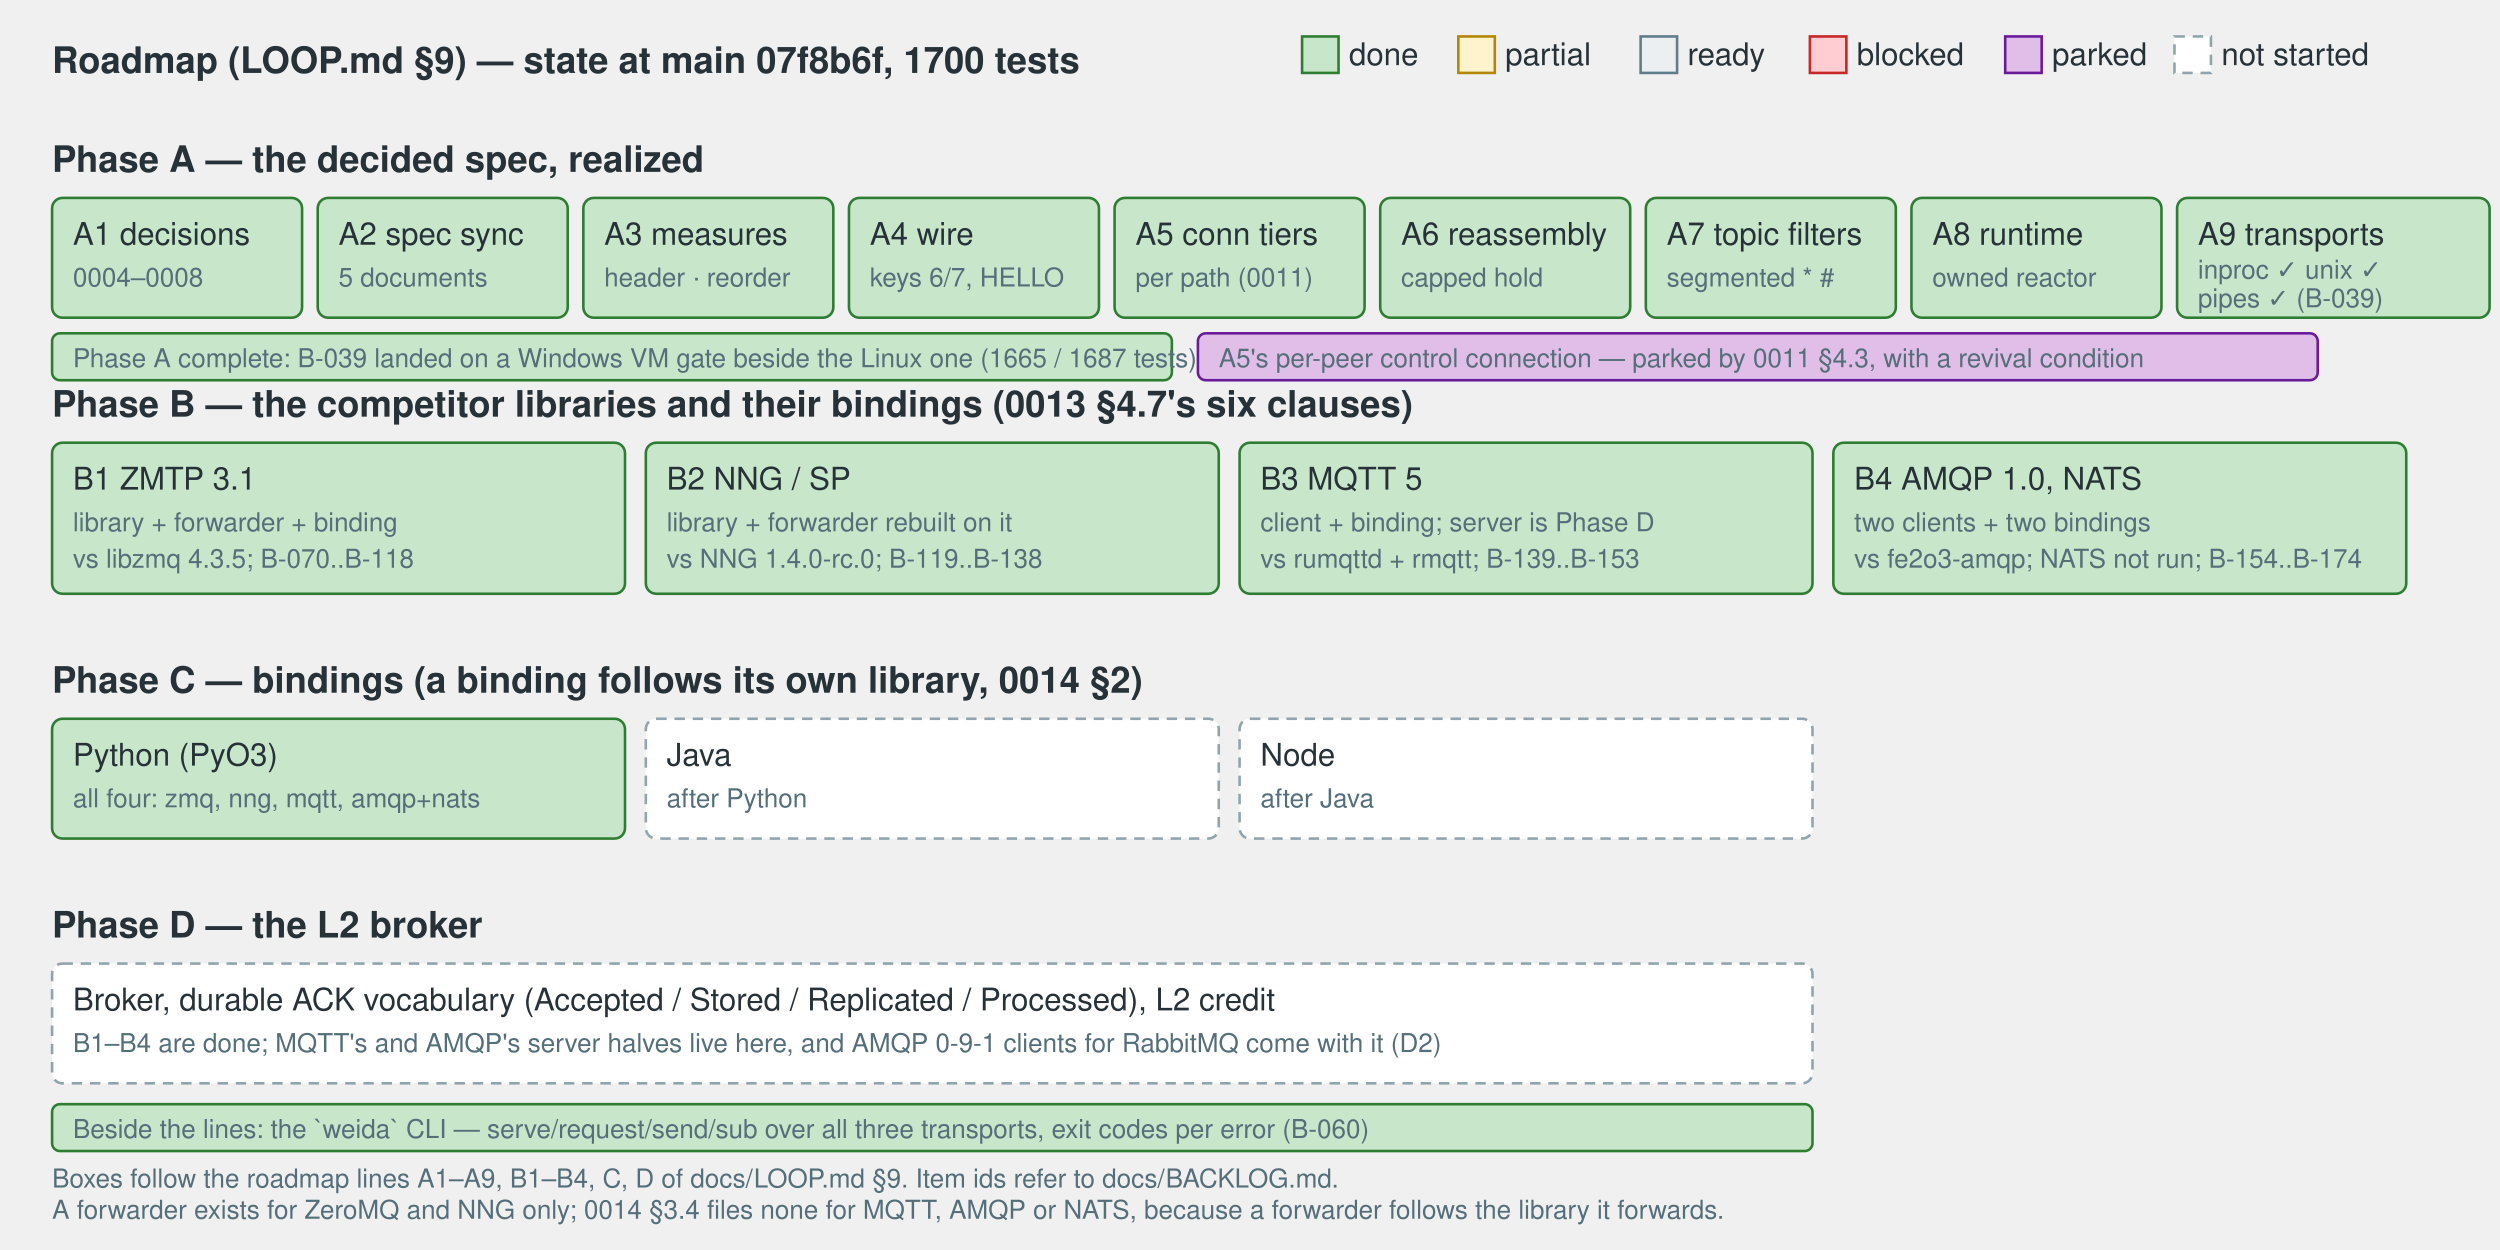
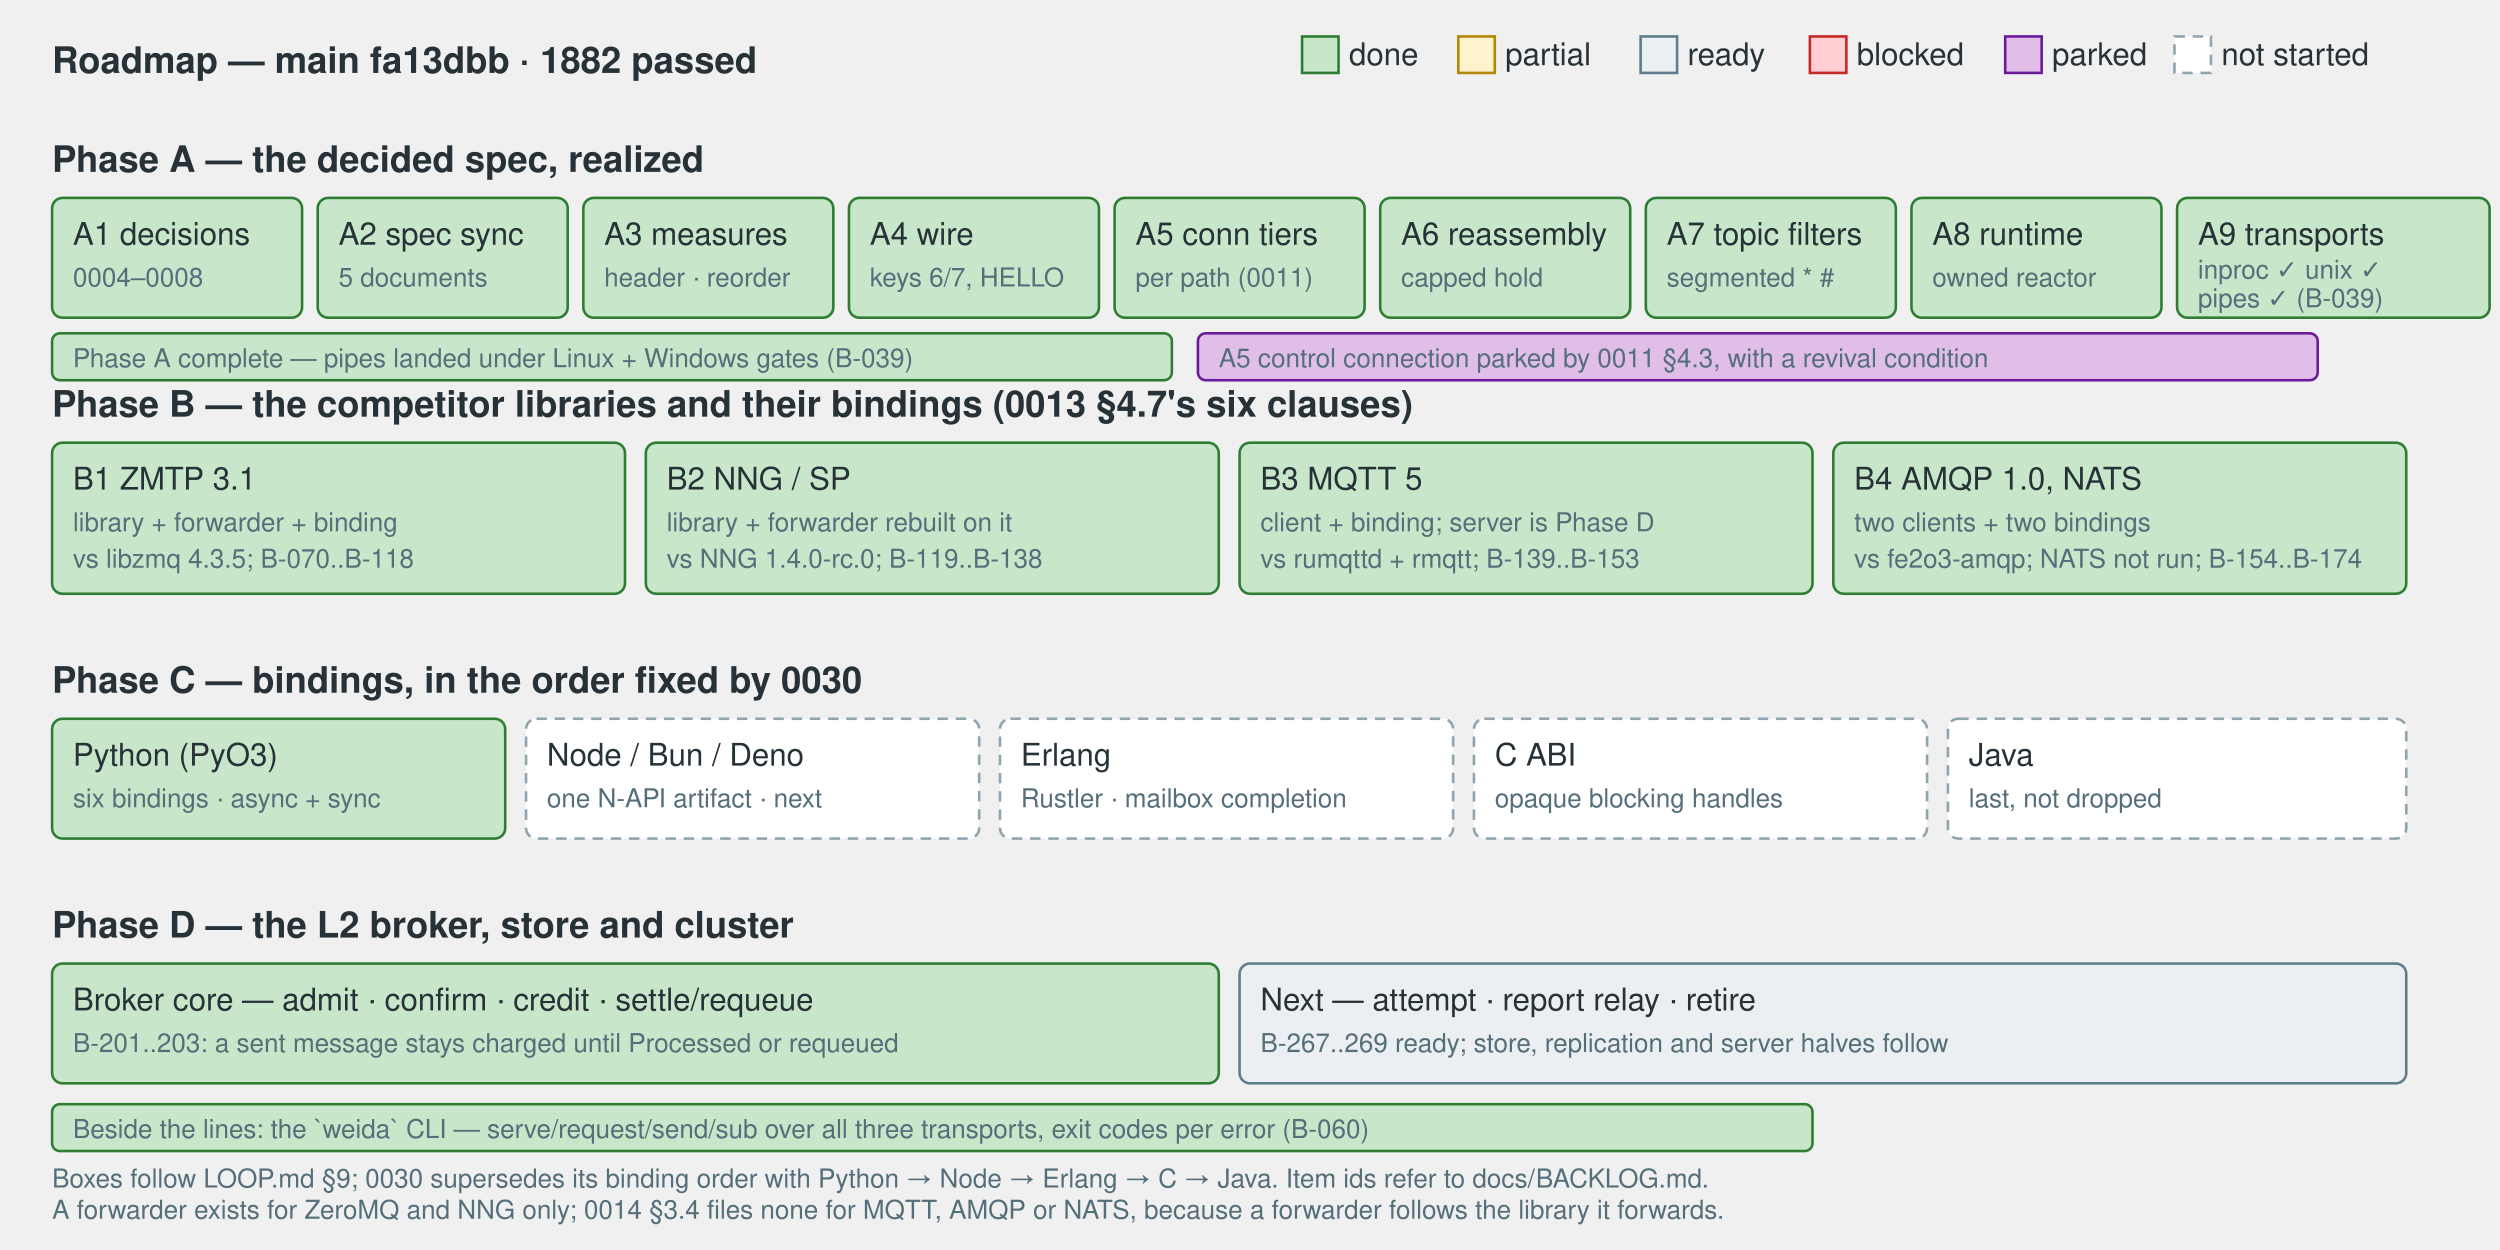
<svg xmlns="http://www.w3.org/2000/svg" width="960" height="480" viewBox="0 0 960 480" font-family="Helvetica, Arial, sans-serif" font-size="12">
  <defs>
    <style>
      .done    { fill:#c8e6c9; stroke:#2e7d32; }
      .partial { fill:#fff3cd; stroke:#b28704; }
      .ready   { fill:#eceff1; stroke:#607d8b; }
      .blocked { fill:#ffcdd2; stroke:#c62828; }
      .todo    { fill:#ffffff; stroke:#90a4ae; stroke-dasharray:4 3; }
      .parked  { fill:#e1bee7; stroke:#6a1b9a; }
      .lbl     { fill:#263238; }
      .sub     { fill:#546e7a; font-size:10px; }
      .phase   { fill:#263238; font-size:14px; font-weight:bold; }
    </style>
  </defs>
-   <text x="20" y="28" class="phase">Roadmap (LOOP.md §9) — state at main 07f8b6f, 1700 tests</text>
+   <text x="20" y="28" class="phase">Roadmap — main fa13dbb · 1882 passed</text>
  <g transform="translate(500,14)">
    <rect x="0" y="0" width="14" height="14" class="done" />
    <text x="18" y="11" class="lbl">done</text>
    <rect x="60" y="0" width="14" height="14" class="partial" />
    <text x="78" y="11" class="lbl">partial</text>
    <rect x="130" y="0" width="14" height="14" class="ready" />
    <text x="148" y="11" class="lbl">ready</text>
    <rect x="195" y="0" width="14" height="14" class="blocked" />
    <text x="213" y="11" class="lbl">blocked</text>
    <rect x="270" y="0" width="14" height="14" class="parked" />
    <text x="288" y="11" class="lbl">parked</text>
    <rect x="335" y="0" width="14" height="14" class="todo" />
    <text x="353" y="11" class="lbl">not started</text>
  </g>
  <text x="20" y="66" class="phase">Phase A — the decided spec, realized</text>
  <g transform="translate(20,76)">
    <rect x="0" y="0" width="96" height="46" rx="4" class="done" />
    <text x="8" y="18" class="lbl">A1 decisions</text>
    <text x="8" y="34" class="sub">0004–0008</text>
    <rect x="102" y="0" width="96" height="46" rx="4" class="done" />
    <text x="110" y="18" class="lbl">A2 spec sync</text>
    <text x="110" y="34" class="sub">5 documents</text>
    <rect x="204" y="0" width="96" height="46" rx="4" class="done" />
    <text x="212" y="18" class="lbl">A3 measures</text>
    <text x="212" y="34" class="sub">header · reorder</text>
    <rect x="306" y="0" width="96" height="46" rx="4" class="done" />
    <text x="314" y="18" class="lbl">A4 wire</text>
    <text x="314" y="34" class="sub">keys 6/7, HELLO</text>
    <rect x="408" y="0" width="96" height="46" rx="4" class="done" />
    <text x="416" y="18" class="lbl">A5 conn tiers</text>
    <text x="416" y="34" class="sub">per path (0011)</text>
    <rect x="510" y="0" width="96" height="46" rx="4" class="done" />
    <text x="518" y="18" class="lbl">A6 reassembly</text>
    <text x="518" y="34" class="sub">capped hold</text>
    <rect x="612" y="0" width="96" height="46" rx="4" class="done" />
    <text x="620" y="18" class="lbl">A7 topic filters</text>
    <text x="620" y="34" class="sub">segmented * #</text>
    <rect x="714" y="0" width="96" height="46" rx="4" class="done" />
    <text x="722" y="18" class="lbl">A8 runtime</text>
    <text x="722" y="34" class="sub">owned reactor</text>
    <rect x="816" y="0" width="120" height="46" rx="4" class="done" />
    <text x="824" y="18" class="lbl">A9 transports</text>
    <text x="824" y="31" class="sub">inproc ✓ unix ✓</text>
    <text x="824" y="42" class="sub">pipes ✓ (B-039)</text>
  </g>
  <g transform="translate(20,128)">
    <rect x="0" y="0" width="430" height="18" rx="3" class="done" />
-     <text x="8" y="13" class="sub">Phase A complete: B-039 landed on a Windows VM gate beside the Linux one (1665 / 1687 tests)</text>
+     <text x="8" y="13" class="sub">Phase A complete — pipes landed under Linux + Windows gates (B-039)</text>
    <rect x="440" y="0" width="430" height="18" rx="3" class="parked" />
-     <text x="448" y="13" class="sub">A5's per-peer control connection — parked by 0011 §4.3, with a revival condition</text>
+     <text x="448" y="13" class="sub">A5 control connection parked by 0011 §4.3, with a revival condition</text>
  </g>
  <text x="20" y="160" class="phase">Phase B — the competitor libraries and their bindings (0013 §4.7's six clauses)</text>
  <g transform="translate(20,170)">
    <rect x="0" y="0" width="220" height="58" rx="4" class="done" />
    <text x="8" y="18" class="lbl">B1 ZMTP 3.1</text>
    <text x="8" y="34" class="sub">library + forwarder + binding</text>
    <text x="8" y="48" class="sub">vs libzmq 4.3.5; B-070..B-118</text>
    <rect x="228" y="0" width="220" height="58" rx="4" class="done" />
    <text x="236" y="18" class="lbl">B2 NNG / SP</text>
    <text x="236" y="34" class="sub">library + forwarder rebuilt on it</text>
    <text x="236" y="48" class="sub">vs NNG 1.4.0-rc.0; B-119..B-138</text>
    <rect x="456" y="0" width="220" height="58" rx="4" class="done" />
    <text x="464" y="18" class="lbl">B3 MQTT 5</text>
    <text x="464" y="34" class="sub">client + binding; server is Phase D</text>
    <text x="464" y="48" class="sub">vs rumqttd + rmqtt; B-139..B-153</text>
    <rect x="684" y="0" width="220" height="58" rx="4" class="done" />
    <text x="692" y="18" class="lbl">B4 AMQP 1.0, NATS</text>
    <text x="692" y="34" class="sub">two clients + two bindings</text>
    <text x="692" y="48" class="sub">vs fe2o3-amqp; NATS not run; B-154..B-174</text>
  </g>
-   <text x="20" y="266" class="phase">Phase C — bindings (a binding follows its own library, 0014 §2)</text>
+   <text x="20" y="266" class="phase">Phase C — bindings, in the order fixed by 0030</text>
  <g transform="translate(20,276)">
-     <rect x="0" y="0" width="220" height="46" rx="4" class="done" />
+     <rect x="0" y="0" width="174" height="46" rx="4" class="done" />
    <text x="8" y="18" class="lbl">Python (PyO3)</text>
-     <text x="8" y="34" class="sub">all four: zmq, nng, mqtt, amqp+nats</text>
-     <rect x="228" y="0" width="220" height="46" rx="4" class="todo" />
-     <text x="236" y="18" class="lbl">Java</text>
-     <text x="236" y="34" class="sub">after Python</text>
-     <rect x="456" y="0" width="220" height="46" rx="4" class="todo" />
-     <text x="464" y="18" class="lbl">Node</text>
-     <text x="464" y="34" class="sub">after Java</text>
+     <text x="8" y="34" class="sub">six bindings · async + sync</text>
+     <rect x="182" y="0" width="174" height="46" rx="4" class="todo" />
+     <text x="190" y="18" class="lbl">Node / Bun / Deno</text>
+     <text x="190" y="34" class="sub">one N-API artifact · next</text>
+     <rect x="364" y="0" width="174" height="46" rx="4" class="todo" />
+     <text x="372" y="18" class="lbl">Erlang</text>
+     <text x="372" y="34" class="sub">Rustler · mailbox completion</text>
+     <rect x="546" y="0" width="174" height="46" rx="4" class="todo" />
+     <text x="554" y="18" class="lbl">C ABI</text>
+     <text x="554" y="34" class="sub">opaque blocking handles</text>
+     <rect x="728" y="0" width="176" height="46" rx="4" class="todo" />
+     <text x="736" y="18" class="lbl">Java</text>
+     <text x="736" y="34" class="sub">last, not dropped</text>
  </g>
-   <text x="20" y="360" class="phase">Phase D — the L2 broker</text>
+   <text x="20" y="360" class="phase">Phase D — the L2 broker, store and cluster</text>
  <g transform="translate(20,370)">
-     <rect x="0" y="0" width="676" height="46" rx="4" class="todo" />
-     <text x="8" y="18" class="lbl">Broker, durable ACK vocabulary (Accepted / Stored / Replicated / Processed), L2 credit</text>
-     <text x="8" y="34" class="sub">B1–B4 are done; MQTT's and AMQP's server halves live here, and AMQP 0-9-1 clients for RabbitMQ come with it (D2)</text>
+     <rect x="0" y="0" width="448" height="46" rx="4" class="done" />
+     <text x="8" y="18" class="lbl">Broker core — admit · confirm · credit · settle/requeue</text>
+     <text x="8" y="34" class="sub">B-201..203: a sent message stays charged until Processed or requeued</text>
+     <rect x="456" y="0" width="448" height="46" rx="4" class="ready" />
+     <text x="464" y="18" class="lbl">Next — attempt · report relay · retire</text>
+     <text x="464" y="34" class="sub">B-267..269 ready; store, replication and server halves follow</text>
  </g>
  <g transform="translate(20,424)">
    <rect x="0" y="0" width="676" height="18" rx="3" class="done" />
    <text x="8" y="13" class="sub">Beside the lines: the `weida` CLI — serve/request/send/sub over all three transports, exit codes per error (B-060)</text>
  </g>
-   <text x="20" y="456" class="sub">Boxes follow the roadmap lines A1–A9, B1–B4, C, D of docs/LOOP.md §9. Item ids refer to docs/BACKLOG.md.</text>
+   <text x="20" y="456" class="sub">Boxes follow LOOP.md §9; 0030 supersedes its binding order with Python → Node → Erlang → C → Java. Item ids refer to docs/BACKLOG.md.</text>
  <text x="20" y="468" class="sub">A forwarder exists for ZeroMQ and NNG only; 0014 §3.4 files none for MQTT, AMQP or NATS, because a forwarder follows the library it forwards.</text>
</svg>
